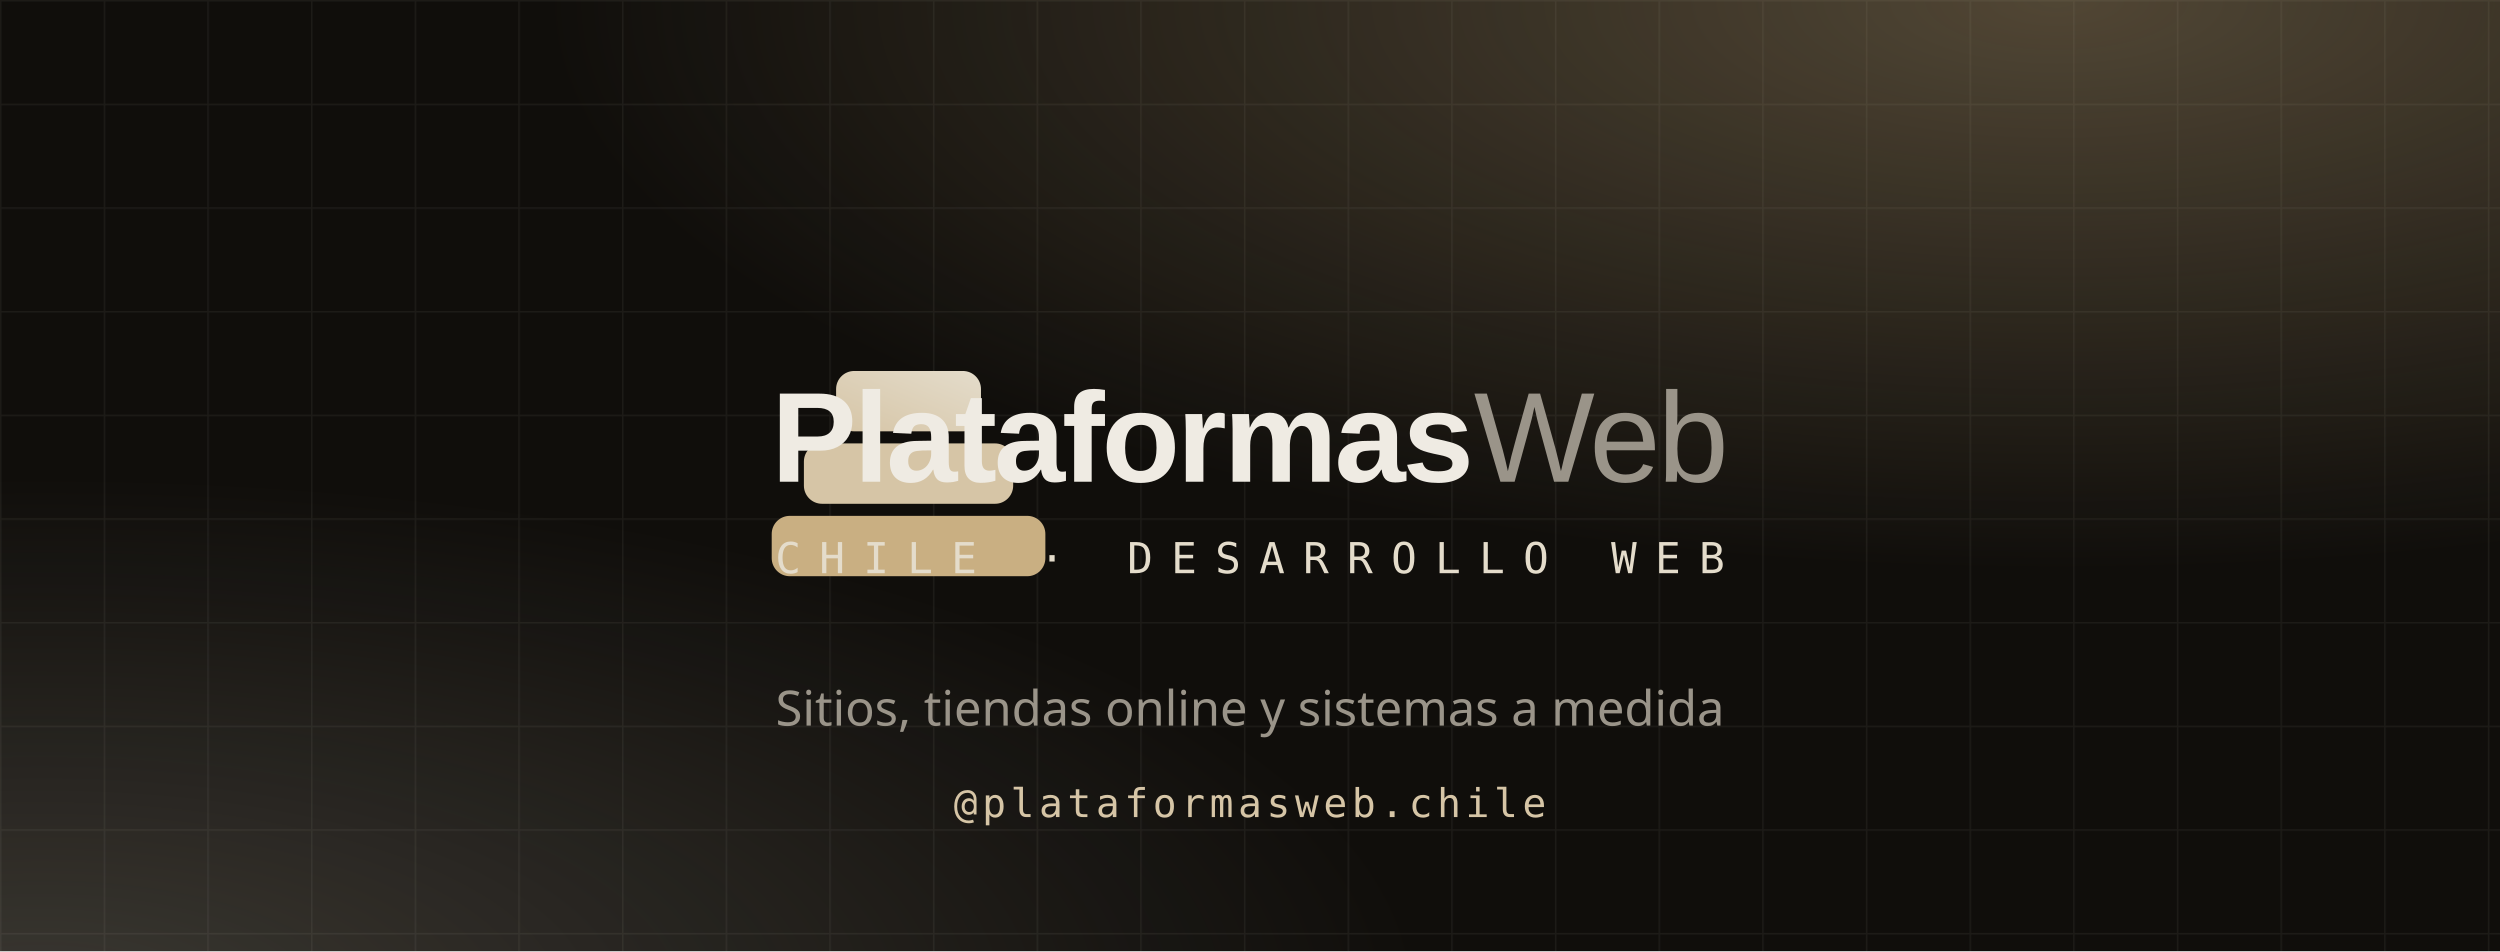
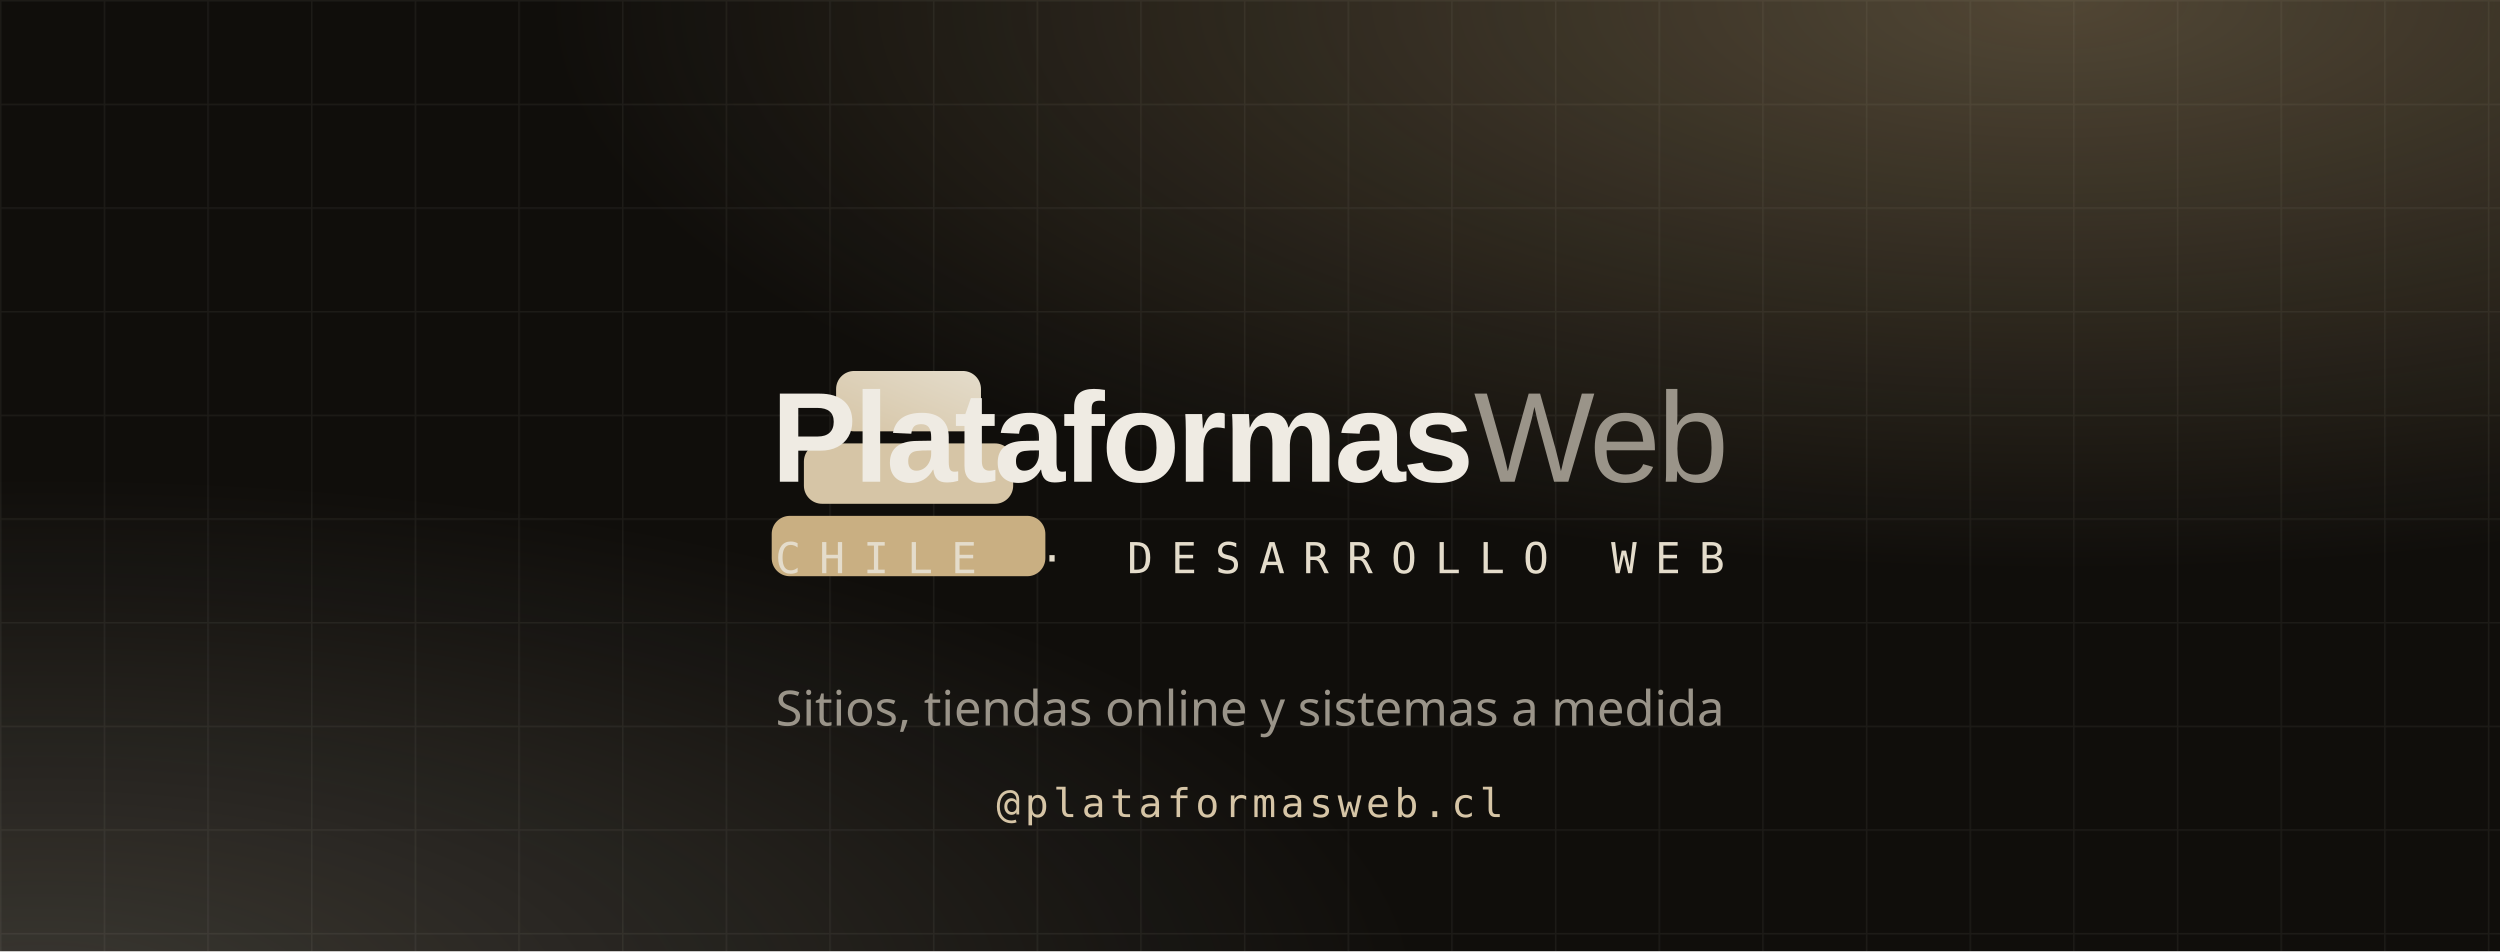
<svg xmlns="http://www.w3.org/2000/svg" viewBox="0 0 820 312" width="820" height="312" role="img" aria-label="Portada Facebook — Plataformas Web Chile">
  <defs>
    <linearGradient id="topPlate" x1="0" y1="1" x2="1" y2="0">
      <stop offset="0" stop-color="#D6C5A6" />
      <stop offset="1" stop-color="#E4DCCB" />
    </linearGradient>
    <radialGradient id="glowA" cx="82%" cy="0%" r="60%">
      <stop offset="0" stop-color="#C9AF82" stop-opacity="0.35" />
      <stop offset="1" stop-color="#C9AF82" stop-opacity="0" />
    </radialGradient>
    <radialGradient id="glowB" cx="2%" cy="105%" r="55%">
      <stop offset="0" stop-color="#E4DCCB" stop-opacity="0.20" />
      <stop offset="1" stop-color="#E4DCCB" stop-opacity="0" />
    </radialGradient>
    <pattern id="grid" width="34" height="34" patternUnits="userSpaceOnUse">
      <path d="M34 0H0V34" fill="none" stroke="#EFEBE3" stroke-opacity="0.06" stroke-width="1" />
    </pattern>
  </defs>
  <rect width="820" height="312" fill="#100E0B" />
  <rect width="820" height="312" fill="url(#grid)" />
  <rect width="820" height="312" fill="url(#glowA)" />
  <rect width="820" height="312" fill="url(#glowB)" />
  <g transform="translate(232,90) scale(1.32)">
    <rect x="16" y="60" width="68" height="15" rx="4.5" fill="#C9AF82" />
    <rect x="24" y="42" width="52" height="15" rx="4.5" fill="#D6C5A6" />
    <rect x="32" y="24" width="36" height="15" rx="4.5" fill="url(#topPlate)" />
  </g>
  <text x="410" y="158" text-anchor="middle" font-family="Segoe UI, system-ui, -apple-system, Helvetica Neue, Arial, sans-serif" font-size="42" font-weight="800" letter-spacing="-1" fill="#EFEBE3">Plataformas<tspan fill="#9A9489" font-weight="400"> Web</tspan>
  </text>
  <text x="410" y="188" text-anchor="middle" font-family="Consolas, ui-monospace, SFMono-Regular, monospace" font-size="14" font-weight="500" letter-spacing="6" fill="#E4DCCB">CHILE · DESARROLLO WEB</text>
  <text x="410" y="238" text-anchor="middle" font-family="Segoe UI, system-ui, sans-serif" font-size="16" fill="#9A9489">Sitios, tiendas online y sistemas a medida</text>
-   <text x="410" y="268" text-anchor="middle" font-family="Consolas, ui-monospace, monospace" font-size="13" letter-spacing="1.5" fill="#D6C5A6">@plataformasweb.chile</text>
+   <text x="410" y="268" text-anchor="middle" font-family="Consolas, ui-monospace, monospace" font-size="13" letter-spacing="1.5" fill="#D6C5A6">@plataformasweb.cl</text>
</svg>
